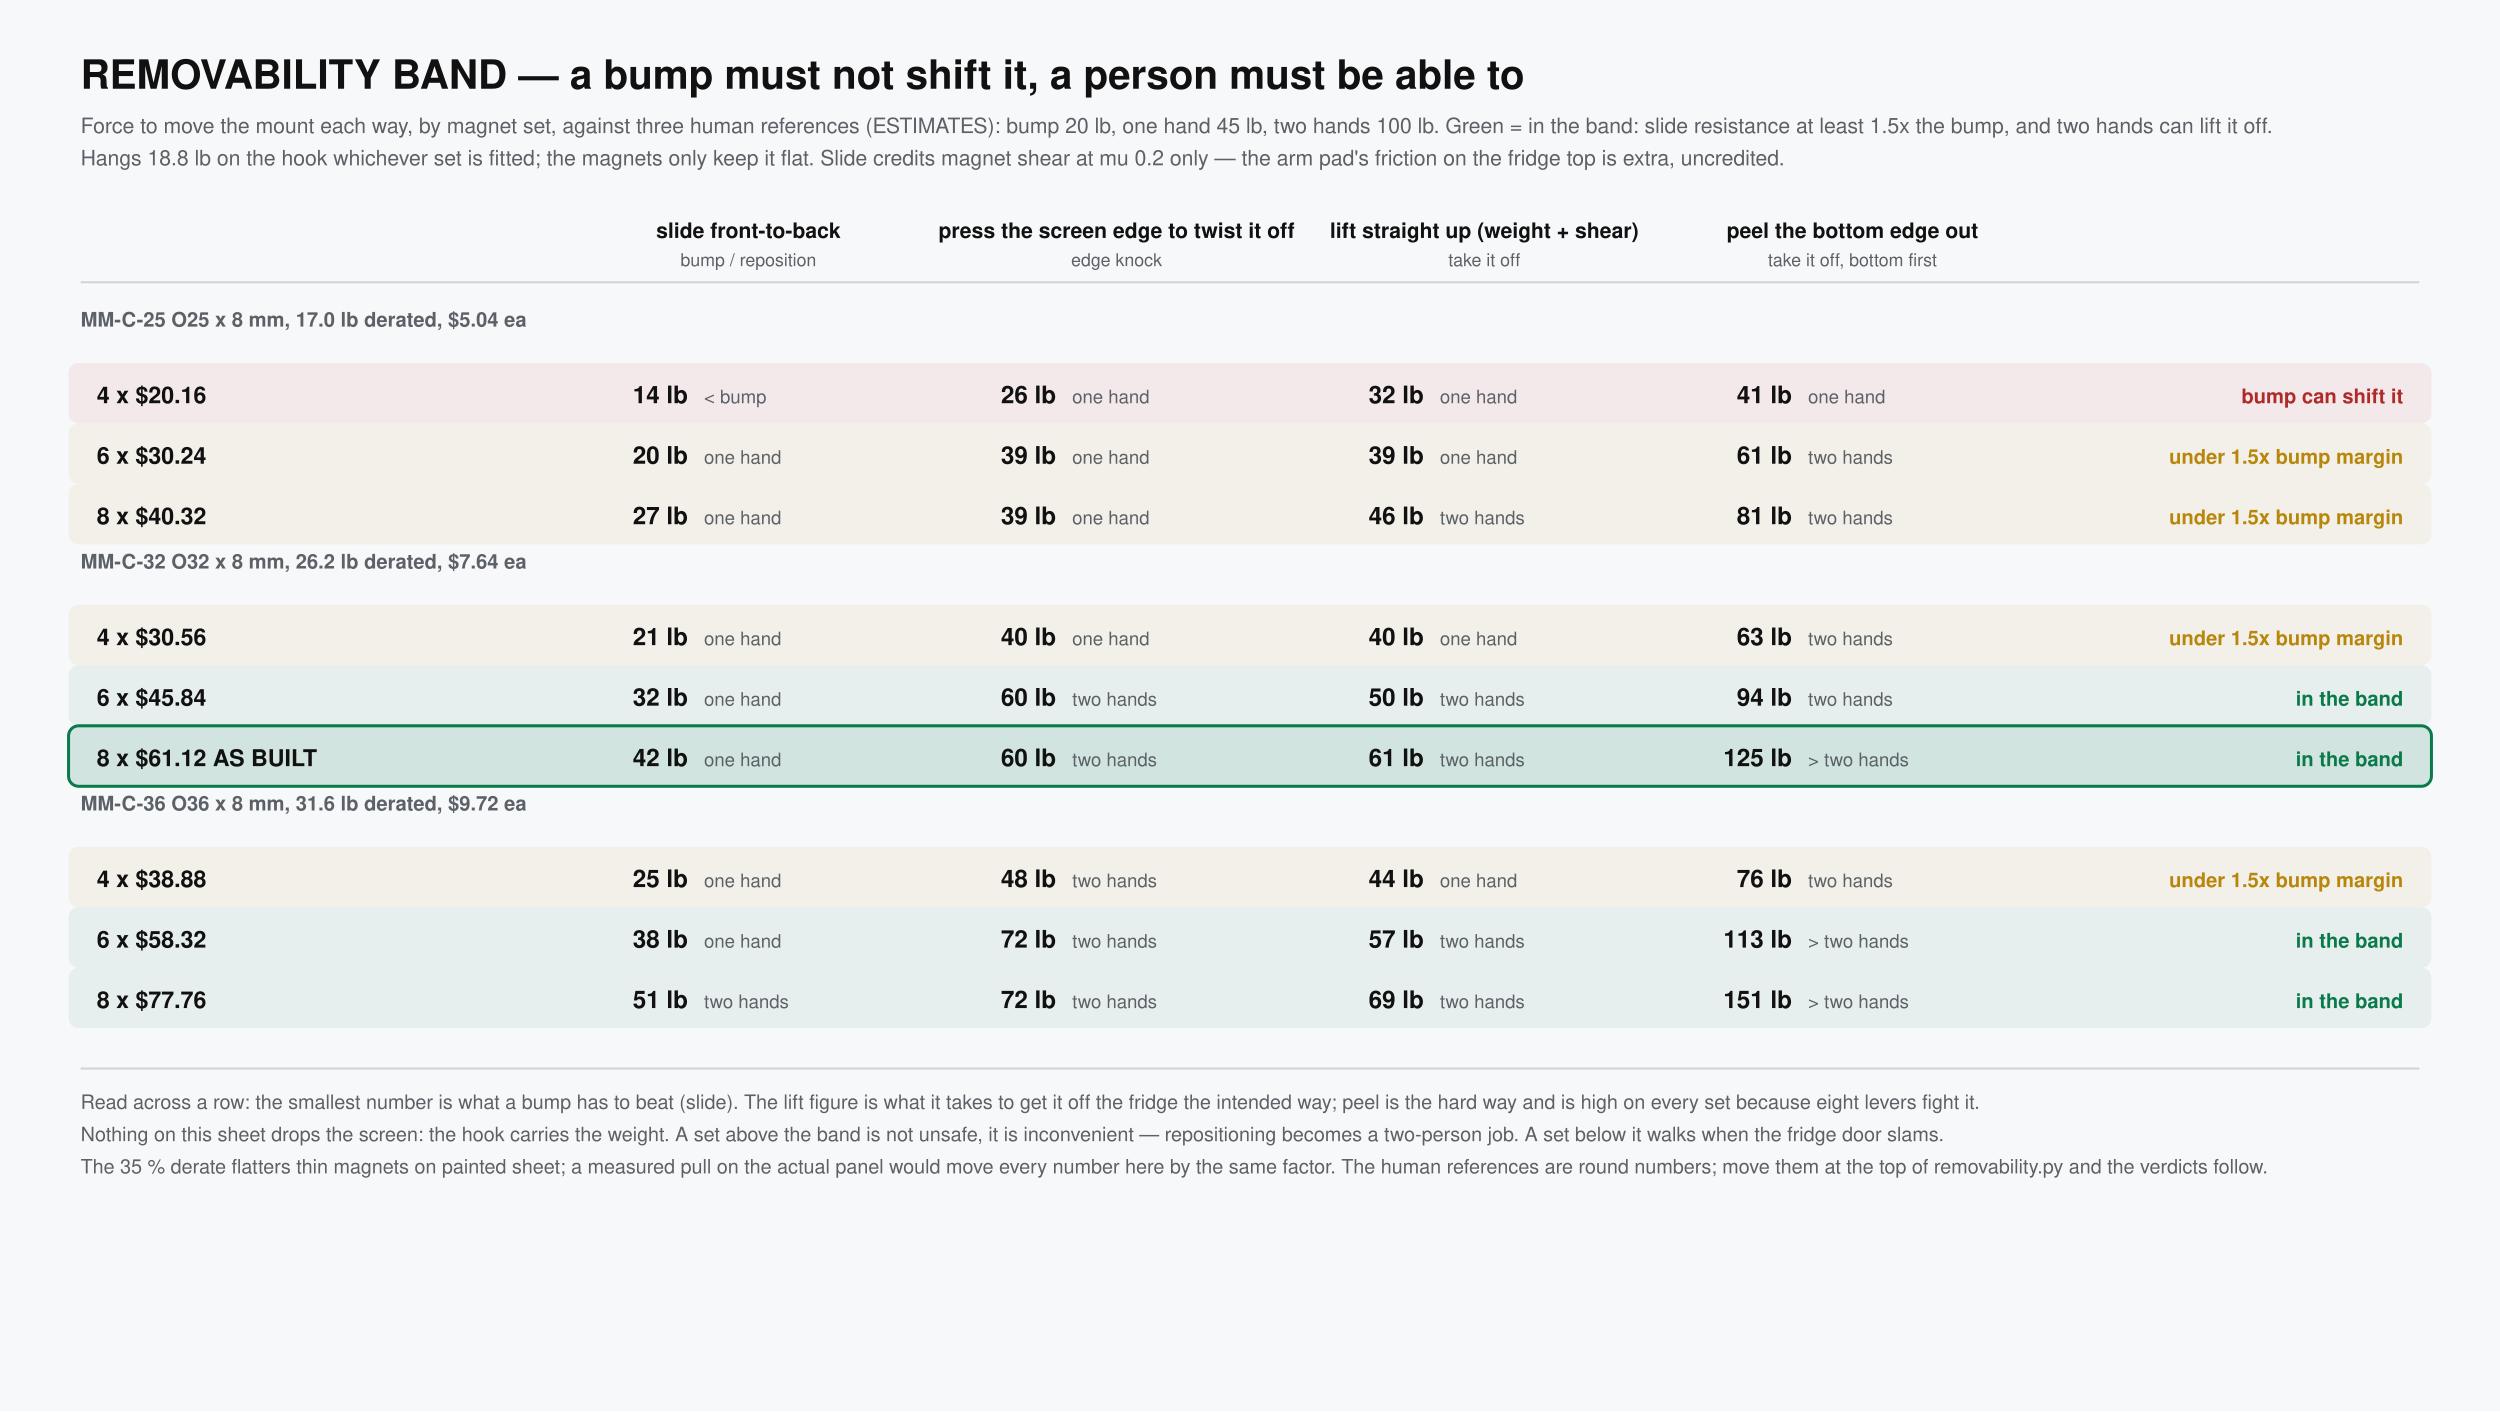
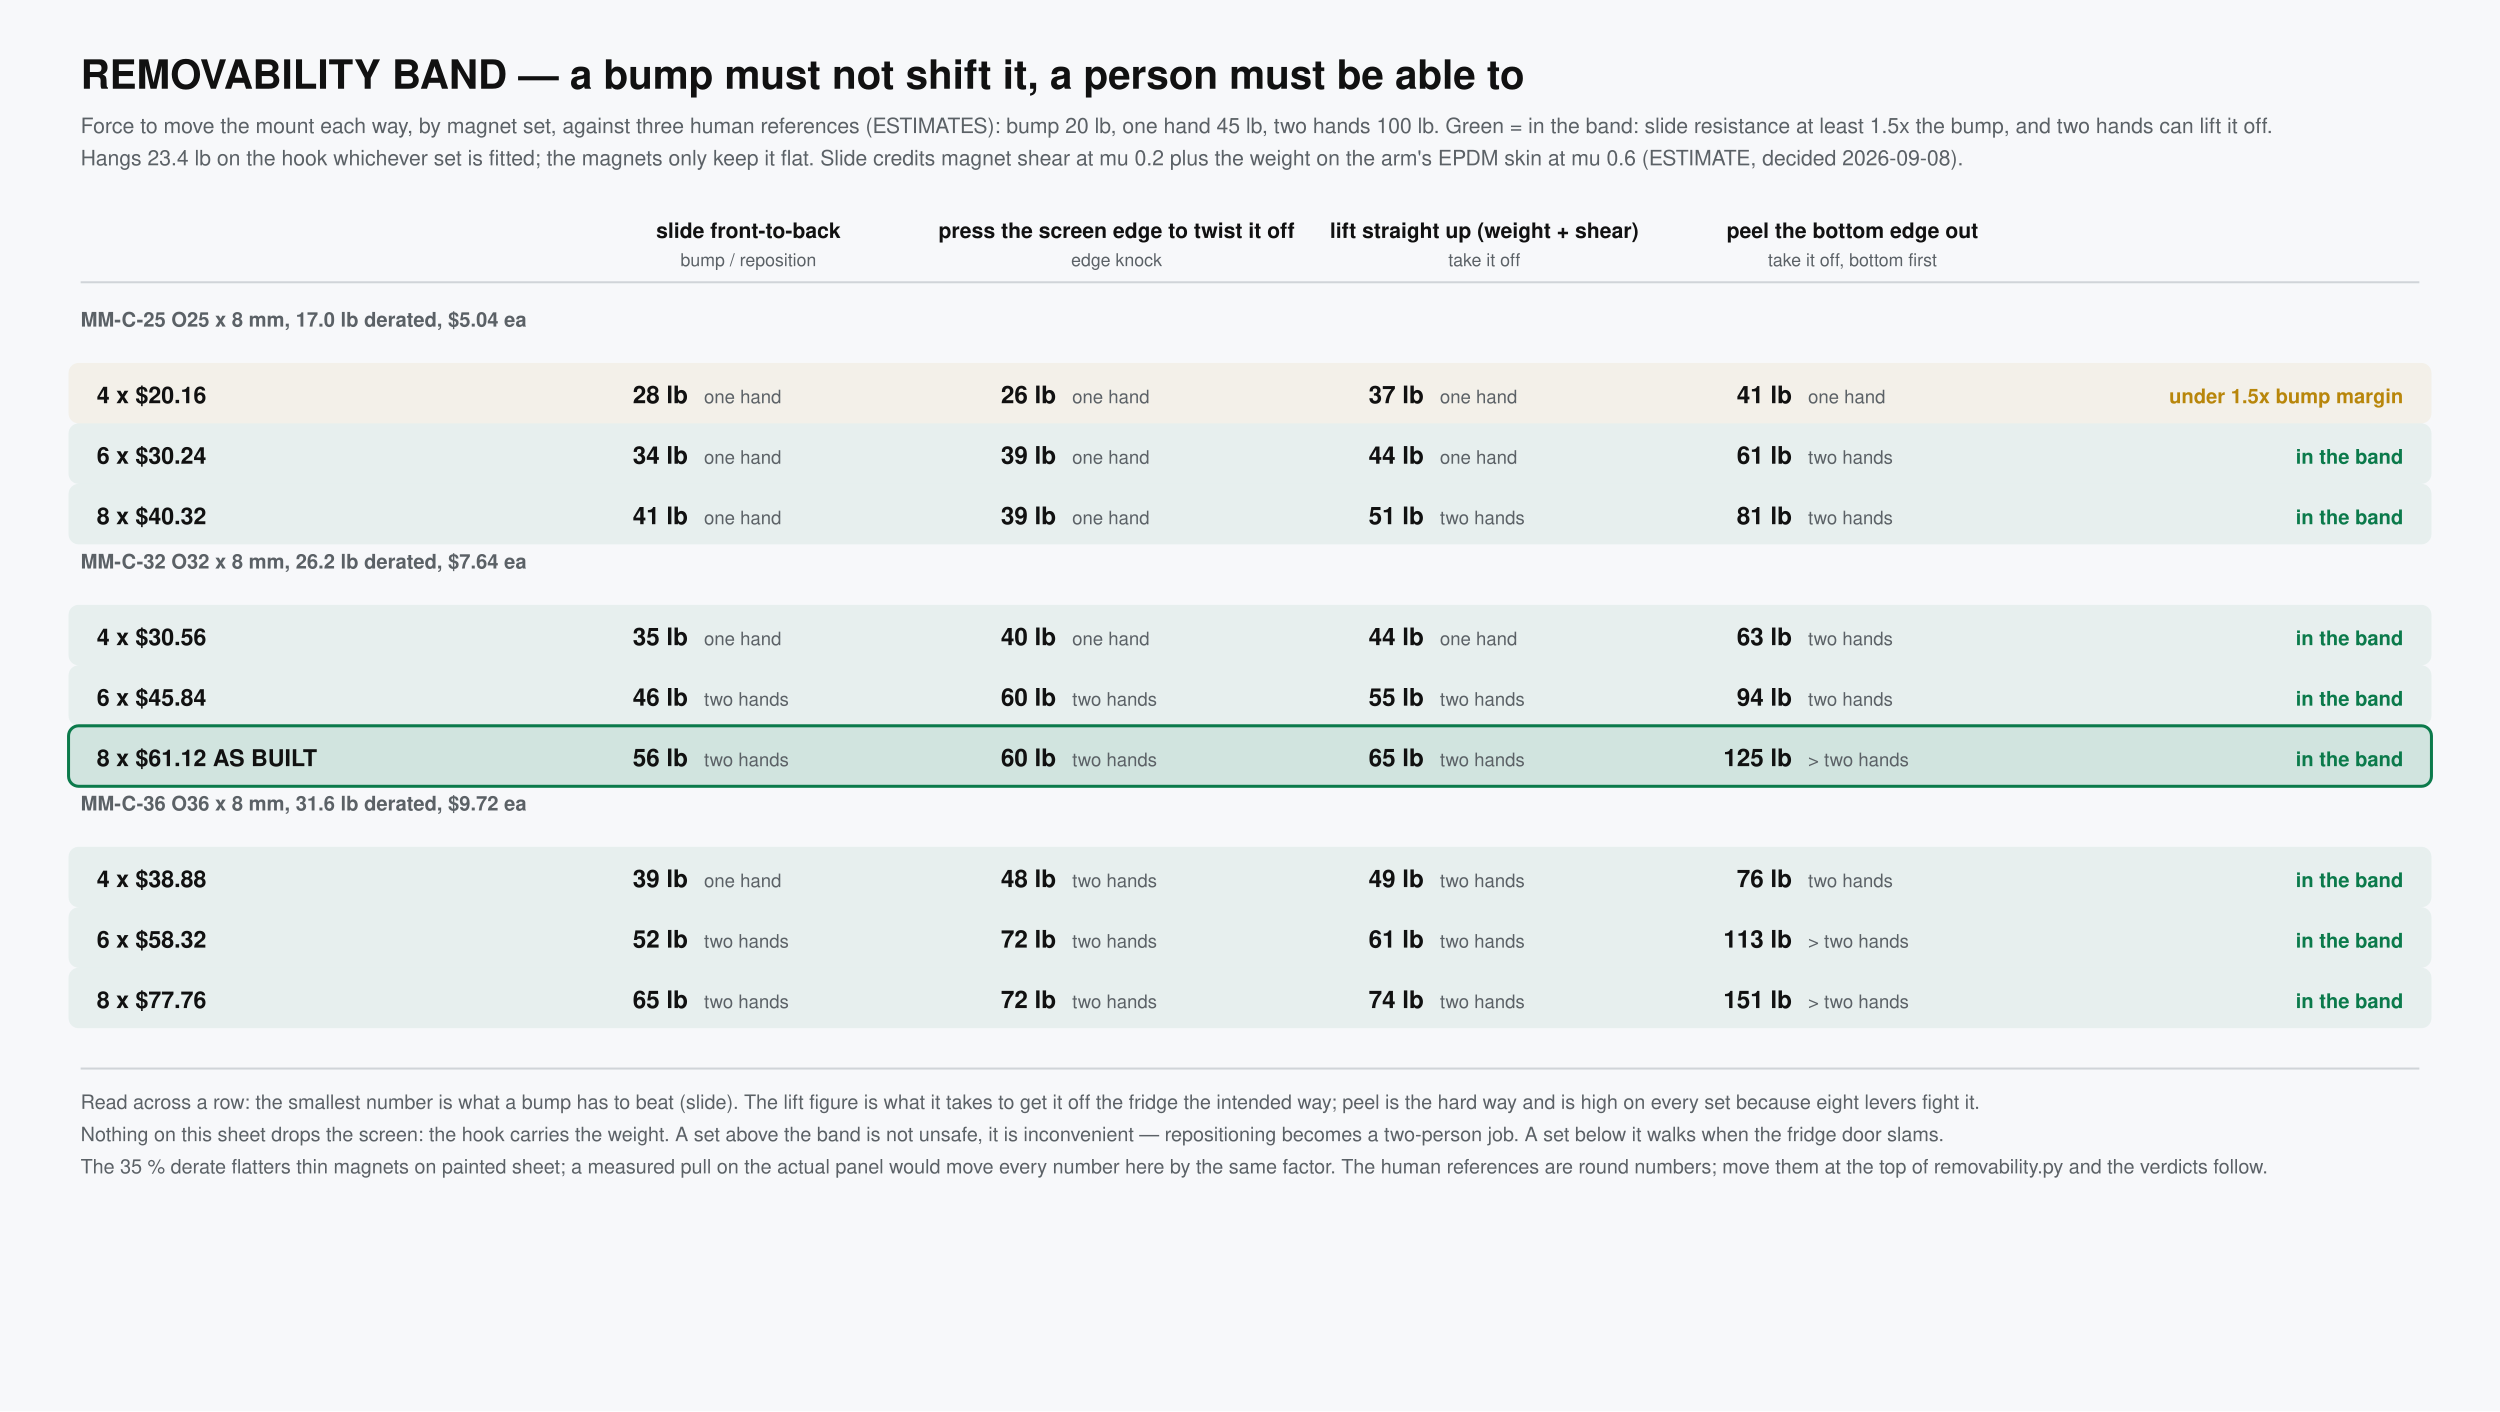
<svg xmlns="http://www.w3.org/2000/svg" width="1240" height="700" viewBox="0 0 1240 700">
  <rect width="1240" height="700" fill="#f7f8fa" />
  <text x="40.0" y="44.0" font-family="Helvetica, Arial, sans-serif" font-size="20" text-anchor="start" fill="#111" font-weight="bold">REMOVABILITY BAND — a bump must not shift it, a person must be able to</text>
  <text x="40.0" y="66.0" font-family="Helvetica, Arial, sans-serif" font-size="10.5" text-anchor="start" fill="#5b6166" font-weight="normal">Force to move the mount each way, by magnet set, against three human references (ESTIMATES): bump 20 lb, one hand 45 lb, two hands 100 lb. Green = in the band: slide resistance at least 1.5x the bump, and two hands can lift it off.</text>
-   <text x="40.0" y="82.0" font-family="Helvetica, Arial, sans-serif" font-size="10.5" text-anchor="start" fill="#5b6166" font-weight="normal">Hangs 18.8 lb on the hook whichever set is fitted; the magnets only keep it flat. Slide credits magnet shear at mu 0.2 only — the arm pad's friction on the fridge top is extra, uncredited.</text>
+   <text x="40.0" y="82.0" font-family="Helvetica, Arial, sans-serif" font-size="10.5" text-anchor="start" fill="#5b6166" font-weight="normal">Hangs 23.4 lb on the hook whichever set is fitted; the magnets only keep it flat. Slide credits magnet shear at mu 0.2 plus the weight on the arm's EPDM skin at mu 0.6 (ESTIMATE, decided 2026-09-08).</text>
  <text x="371.2" y="118.0" font-family="Helvetica, Arial, sans-serif" font-size="10.5" text-anchor="middle" fill="#111" font-weight="bold">slide front-to-back</text>
  <text x="371.2" y="132.0" font-family="Helvetica, Arial, sans-serif" font-size="8.8" text-anchor="middle" fill="#5b6166" font-weight="normal">bump / reposition</text>
  <text x="553.8" y="118.0" font-family="Helvetica, Arial, sans-serif" font-size="10.5" text-anchor="middle" fill="#111" font-weight="bold">press the screen edge to twist it off</text>
  <text x="553.8" y="132.0" font-family="Helvetica, Arial, sans-serif" font-size="8.8" text-anchor="middle" fill="#5b6166" font-weight="normal">edge knock</text>
  <text x="736.2" y="118.0" font-family="Helvetica, Arial, sans-serif" font-size="10.5" text-anchor="middle" fill="#111" font-weight="bold">lift straight up (weight + shear)</text>
  <text x="736.2" y="132.0" font-family="Helvetica, Arial, sans-serif" font-size="8.8" text-anchor="middle" fill="#5b6166" font-weight="normal">take it off</text>
  <text x="918.8" y="118.0" font-family="Helvetica, Arial, sans-serif" font-size="10.5" text-anchor="middle" fill="#111" font-weight="bold">peel the bottom edge out</text>
  <text x="918.8" y="132.0" font-family="Helvetica, Arial, sans-serif" font-size="8.8" text-anchor="middle" fill="#5b6166" font-weight="normal">take it off, bottom first</text>
  <line x1="40" y1="140" x2="1200" y2="140" stroke="#d0d4d8" />
  <text x="40.0" y="162.0" font-family="Helvetica, Arial, sans-serif" font-size="10" text-anchor="start" fill="#5b6166" font-weight="bold">MM-C-25  O25 x 8 mm, 17.0 lb derated, $5.04 ea</text>
-   <rect x="34" y="180" width="1172" height="30" rx="5" fill="#b02a2a" fill-opacity="0.07" />
+   <rect x="34" y="180" width="1172" height="30" rx="5" fill="#b8860b" fill-opacity="0.07" />
  <text x="48.0" y="200.0" font-family="Helvetica, Arial, sans-serif" font-size="11.5" text-anchor="start" fill="#111" font-weight="bold">4 x  $20.16</text>
-   <text x="341.2" y="200.0" font-family="Helvetica, Arial, sans-serif" font-size="12" text-anchor="end" fill="#111" font-weight="bold">14 lb</text>
-   <text x="349.2" y="200.0" font-family="Helvetica, Arial, sans-serif" font-size="9.2" text-anchor="start" fill="#5b6166" font-weight="normal">&lt; bump</text>
+   <text x="341.2" y="200.0" font-family="Helvetica, Arial, sans-serif" font-size="12" text-anchor="end" fill="#111" font-weight="bold">28 lb</text>
+   <text x="349.2" y="200.0" font-family="Helvetica, Arial, sans-serif" font-size="9.2" text-anchor="start" fill="#5b6166" font-weight="normal">one hand</text>
  <text x="523.8" y="200.0" font-family="Helvetica, Arial, sans-serif" font-size="12" text-anchor="end" fill="#111" font-weight="bold">26 lb</text>
  <text x="531.8" y="200.0" font-family="Helvetica, Arial, sans-serif" font-size="9.2" text-anchor="start" fill="#5b6166" font-weight="normal">one hand</text>
-   <text x="706.2" y="200.0" font-family="Helvetica, Arial, sans-serif" font-size="12" text-anchor="end" fill="#111" font-weight="bold">32 lb</text>
+   <text x="706.2" y="200.0" font-family="Helvetica, Arial, sans-serif" font-size="12" text-anchor="end" fill="#111" font-weight="bold">37 lb</text>
  <text x="714.2" y="200.0" font-family="Helvetica, Arial, sans-serif" font-size="9.2" text-anchor="start" fill="#5b6166" font-weight="normal">one hand</text>
  <text x="888.8" y="200.0" font-family="Helvetica, Arial, sans-serif" font-size="12" text-anchor="end" fill="#111" font-weight="bold">41 lb</text>
  <text x="896.8" y="200.0" font-family="Helvetica, Arial, sans-serif" font-size="9.2" text-anchor="start" fill="#5b6166" font-weight="normal">one hand</text>
-   <text x="1192.0" y="200.0" font-family="Helvetica, Arial, sans-serif" font-size="10" text-anchor="end" fill="#b02a2a" font-weight="bold">bump can shift it</text>
-   <rect x="34" y="210" width="1172" height="30" rx="5" fill="#b8860b" fill-opacity="0.07" />
+   <text x="1192.0" y="200.0" font-family="Helvetica, Arial, sans-serif" font-size="10" text-anchor="end" fill="#b8860b" font-weight="bold">under 1.5x bump margin</text>
+   <rect x="34" y="210" width="1172" height="30" rx="5" fill="#0b7a4b" fill-opacity="0.07" />
  <text x="48.0" y="230.0" font-family="Helvetica, Arial, sans-serif" font-size="11.5" text-anchor="start" fill="#111" font-weight="bold">6 x  $30.24</text>
-   <text x="341.2" y="230.0" font-family="Helvetica, Arial, sans-serif" font-size="12" text-anchor="end" fill="#111" font-weight="bold">20 lb</text>
+   <text x="341.2" y="230.0" font-family="Helvetica, Arial, sans-serif" font-size="12" text-anchor="end" fill="#111" font-weight="bold">34 lb</text>
  <text x="349.2" y="230.0" font-family="Helvetica, Arial, sans-serif" font-size="9.2" text-anchor="start" fill="#5b6166" font-weight="normal">one hand</text>
  <text x="523.8" y="230.0" font-family="Helvetica, Arial, sans-serif" font-size="12" text-anchor="end" fill="#111" font-weight="bold">39 lb</text>
  <text x="531.8" y="230.0" font-family="Helvetica, Arial, sans-serif" font-size="9.2" text-anchor="start" fill="#5b6166" font-weight="normal">one hand</text>
-   <text x="706.2" y="230.0" font-family="Helvetica, Arial, sans-serif" font-size="12" text-anchor="end" fill="#111" font-weight="bold">39 lb</text>
+   <text x="706.2" y="230.0" font-family="Helvetica, Arial, sans-serif" font-size="12" text-anchor="end" fill="#111" font-weight="bold">44 lb</text>
  <text x="714.2" y="230.0" font-family="Helvetica, Arial, sans-serif" font-size="9.2" text-anchor="start" fill="#5b6166" font-weight="normal">one hand</text>
  <text x="888.8" y="230.0" font-family="Helvetica, Arial, sans-serif" font-size="12" text-anchor="end" fill="#111" font-weight="bold">61 lb</text>
  <text x="896.8" y="230.0" font-family="Helvetica, Arial, sans-serif" font-size="9.2" text-anchor="start" fill="#5b6166" font-weight="normal">two hands</text>
-   <text x="1192.0" y="230.0" font-family="Helvetica, Arial, sans-serif" font-size="10" text-anchor="end" fill="#b8860b" font-weight="bold">under 1.5x bump margin</text>
-   <rect x="34" y="240" width="1172" height="30" rx="5" fill="#b8860b" fill-opacity="0.07" />
+   <text x="1192.0" y="230.0" font-family="Helvetica, Arial, sans-serif" font-size="10" text-anchor="end" fill="#0b7a4b" font-weight="bold">in the band</text>
+   <rect x="34" y="240" width="1172" height="30" rx="5" fill="#0b7a4b" fill-opacity="0.07" />
  <text x="48.0" y="260.0" font-family="Helvetica, Arial, sans-serif" font-size="11.5" text-anchor="start" fill="#111" font-weight="bold">8 x  $40.32</text>
-   <text x="341.2" y="260.0" font-family="Helvetica, Arial, sans-serif" font-size="12" text-anchor="end" fill="#111" font-weight="bold">27 lb</text>
+   <text x="341.2" y="260.0" font-family="Helvetica, Arial, sans-serif" font-size="12" text-anchor="end" fill="#111" font-weight="bold">41 lb</text>
  <text x="349.2" y="260.0" font-family="Helvetica, Arial, sans-serif" font-size="9.2" text-anchor="start" fill="#5b6166" font-weight="normal">one hand</text>
  <text x="523.8" y="260.0" font-family="Helvetica, Arial, sans-serif" font-size="12" text-anchor="end" fill="#111" font-weight="bold">39 lb</text>
  <text x="531.8" y="260.0" font-family="Helvetica, Arial, sans-serif" font-size="9.2" text-anchor="start" fill="#5b6166" font-weight="normal">one hand</text>
-   <text x="706.2" y="260.0" font-family="Helvetica, Arial, sans-serif" font-size="12" text-anchor="end" fill="#111" font-weight="bold">46 lb</text>
+   <text x="706.2" y="260.0" font-family="Helvetica, Arial, sans-serif" font-size="12" text-anchor="end" fill="#111" font-weight="bold">51 lb</text>
  <text x="714.2" y="260.0" font-family="Helvetica, Arial, sans-serif" font-size="9.2" text-anchor="start" fill="#5b6166" font-weight="normal">two hands</text>
  <text x="888.8" y="260.0" font-family="Helvetica, Arial, sans-serif" font-size="12" text-anchor="end" fill="#111" font-weight="bold">81 lb</text>
  <text x="896.8" y="260.0" font-family="Helvetica, Arial, sans-serif" font-size="9.2" text-anchor="start" fill="#5b6166" font-weight="normal">two hands</text>
-   <text x="1192.0" y="260.0" font-family="Helvetica, Arial, sans-serif" font-size="10" text-anchor="end" fill="#b8860b" font-weight="bold">under 1.5x bump margin</text>
+   <text x="1192.0" y="260.0" font-family="Helvetica, Arial, sans-serif" font-size="10" text-anchor="end" fill="#0b7a4b" font-weight="bold">in the band</text>
  <text x="40.0" y="282.0" font-family="Helvetica, Arial, sans-serif" font-size="10" text-anchor="start" fill="#5b6166" font-weight="bold">MM-C-32  O32 x 8 mm, 26.2 lb derated, $7.64 ea</text>
-   <rect x="34" y="300" width="1172" height="30" rx="5" fill="#b8860b" fill-opacity="0.07" />
+   <rect x="34" y="300" width="1172" height="30" rx="5" fill="#0b7a4b" fill-opacity="0.07" />
  <text x="48.0" y="320.0" font-family="Helvetica, Arial, sans-serif" font-size="11.5" text-anchor="start" fill="#111" font-weight="bold">4 x  $30.56</text>
-   <text x="341.2" y="320.0" font-family="Helvetica, Arial, sans-serif" font-size="12" text-anchor="end" fill="#111" font-weight="bold">21 lb</text>
+   <text x="341.2" y="320.0" font-family="Helvetica, Arial, sans-serif" font-size="12" text-anchor="end" fill="#111" font-weight="bold">35 lb</text>
  <text x="349.2" y="320.0" font-family="Helvetica, Arial, sans-serif" font-size="9.2" text-anchor="start" fill="#5b6166" font-weight="normal">one hand</text>
  <text x="523.8" y="320.0" font-family="Helvetica, Arial, sans-serif" font-size="12" text-anchor="end" fill="#111" font-weight="bold">40 lb</text>
  <text x="531.8" y="320.0" font-family="Helvetica, Arial, sans-serif" font-size="9.2" text-anchor="start" fill="#5b6166" font-weight="normal">one hand</text>
-   <text x="706.2" y="320.0" font-family="Helvetica, Arial, sans-serif" font-size="12" text-anchor="end" fill="#111" font-weight="bold">40 lb</text>
+   <text x="706.2" y="320.0" font-family="Helvetica, Arial, sans-serif" font-size="12" text-anchor="end" fill="#111" font-weight="bold">44 lb</text>
  <text x="714.2" y="320.0" font-family="Helvetica, Arial, sans-serif" font-size="9.2" text-anchor="start" fill="#5b6166" font-weight="normal">one hand</text>
  <text x="888.8" y="320.0" font-family="Helvetica, Arial, sans-serif" font-size="12" text-anchor="end" fill="#111" font-weight="bold">63 lb</text>
  <text x="896.8" y="320.0" font-family="Helvetica, Arial, sans-serif" font-size="9.2" text-anchor="start" fill="#5b6166" font-weight="normal">two hands</text>
-   <text x="1192.0" y="320.0" font-family="Helvetica, Arial, sans-serif" font-size="10" text-anchor="end" fill="#b8860b" font-weight="bold">under 1.5x bump margin</text>
+   <text x="1192.0" y="320.0" font-family="Helvetica, Arial, sans-serif" font-size="10" text-anchor="end" fill="#0b7a4b" font-weight="bold">in the band</text>
  <rect x="34" y="330" width="1172" height="30" rx="5" fill="#0b7a4b" fill-opacity="0.07" />
  <text x="48.0" y="350.0" font-family="Helvetica, Arial, sans-serif" font-size="11.5" text-anchor="start" fill="#111" font-weight="bold">6 x  $45.84</text>
-   <text x="341.2" y="350.0" font-family="Helvetica, Arial, sans-serif" font-size="12" text-anchor="end" fill="#111" font-weight="bold">32 lb</text>
-   <text x="349.2" y="350.0" font-family="Helvetica, Arial, sans-serif" font-size="9.2" text-anchor="start" fill="#5b6166" font-weight="normal">one hand</text>
+   <text x="341.2" y="350.0" font-family="Helvetica, Arial, sans-serif" font-size="12" text-anchor="end" fill="#111" font-weight="bold">46 lb</text>
+   <text x="349.2" y="350.0" font-family="Helvetica, Arial, sans-serif" font-size="9.2" text-anchor="start" fill="#5b6166" font-weight="normal">two hands</text>
  <text x="523.8" y="350.0" font-family="Helvetica, Arial, sans-serif" font-size="12" text-anchor="end" fill="#111" font-weight="bold">60 lb</text>
  <text x="531.8" y="350.0" font-family="Helvetica, Arial, sans-serif" font-size="9.2" text-anchor="start" fill="#5b6166" font-weight="normal">two hands</text>
-   <text x="706.2" y="350.0" font-family="Helvetica, Arial, sans-serif" font-size="12" text-anchor="end" fill="#111" font-weight="bold">50 lb</text>
+   <text x="706.2" y="350.0" font-family="Helvetica, Arial, sans-serif" font-size="12" text-anchor="end" fill="#111" font-weight="bold">55 lb</text>
  <text x="714.2" y="350.0" font-family="Helvetica, Arial, sans-serif" font-size="9.2" text-anchor="start" fill="#5b6166" font-weight="normal">two hands</text>
  <text x="888.8" y="350.0" font-family="Helvetica, Arial, sans-serif" font-size="12" text-anchor="end" fill="#111" font-weight="bold">94 lb</text>
  <text x="896.8" y="350.0" font-family="Helvetica, Arial, sans-serif" font-size="9.2" text-anchor="start" fill="#5b6166" font-weight="normal">two hands</text>
  <text x="1192.0" y="350.0" font-family="Helvetica, Arial, sans-serif" font-size="10" text-anchor="end" fill="#0b7a4b" font-weight="bold">in the band</text>
  <rect x="34" y="360" width="1172" height="30" rx="5" fill="#0b7a4b" fill-opacity="0.16" stroke="#0b7a4b" stroke-width="1.5" />
  <text x="48.0" y="380.0" font-family="Helvetica, Arial, sans-serif" font-size="11.5" text-anchor="start" fill="#111" font-weight="bold">8 x  $61.12   AS BUILT</text>
-   <text x="341.2" y="380.0" font-family="Helvetica, Arial, sans-serif" font-size="12" text-anchor="end" fill="#111" font-weight="bold">42 lb</text>
-   <text x="349.2" y="380.0" font-family="Helvetica, Arial, sans-serif" font-size="9.2" text-anchor="start" fill="#5b6166" font-weight="normal">one hand</text>
+   <text x="341.2" y="380.0" font-family="Helvetica, Arial, sans-serif" font-size="12" text-anchor="end" fill="#111" font-weight="bold">56 lb</text>
+   <text x="349.2" y="380.0" font-family="Helvetica, Arial, sans-serif" font-size="9.2" text-anchor="start" fill="#5b6166" font-weight="normal">two hands</text>
  <text x="523.8" y="380.0" font-family="Helvetica, Arial, sans-serif" font-size="12" text-anchor="end" fill="#111" font-weight="bold">60 lb</text>
  <text x="531.8" y="380.0" font-family="Helvetica, Arial, sans-serif" font-size="9.2" text-anchor="start" fill="#5b6166" font-weight="normal">two hands</text>
-   <text x="706.2" y="380.0" font-family="Helvetica, Arial, sans-serif" font-size="12" text-anchor="end" fill="#111" font-weight="bold">61 lb</text>
+   <text x="706.2" y="380.0" font-family="Helvetica, Arial, sans-serif" font-size="12" text-anchor="end" fill="#111" font-weight="bold">65 lb</text>
  <text x="714.2" y="380.0" font-family="Helvetica, Arial, sans-serif" font-size="9.2" text-anchor="start" fill="#5b6166" font-weight="normal">two hands</text>
  <text x="888.8" y="380.0" font-family="Helvetica, Arial, sans-serif" font-size="12" text-anchor="end" fill="#111" font-weight="bold">125 lb</text>
  <text x="896.8" y="380.0" font-family="Helvetica, Arial, sans-serif" font-size="9.2" text-anchor="start" fill="#5b6166" font-weight="normal">&gt; two hands</text>
  <text x="1192.0" y="380.0" font-family="Helvetica, Arial, sans-serif" font-size="10" text-anchor="end" fill="#0b7a4b" font-weight="bold">in the band</text>
  <text x="40.0" y="402.0" font-family="Helvetica, Arial, sans-serif" font-size="10" text-anchor="start" fill="#5b6166" font-weight="bold">MM-C-36  O36 x 8 mm, 31.6 lb derated, $9.72 ea</text>
-   <rect x="34" y="420" width="1172" height="30" rx="5" fill="#b8860b" fill-opacity="0.07" />
+   <rect x="34" y="420" width="1172" height="30" rx="5" fill="#0b7a4b" fill-opacity="0.07" />
  <text x="48.0" y="440.0" font-family="Helvetica, Arial, sans-serif" font-size="11.5" text-anchor="start" fill="#111" font-weight="bold">4 x  $38.88</text>
-   <text x="341.2" y="440.0" font-family="Helvetica, Arial, sans-serif" font-size="12" text-anchor="end" fill="#111" font-weight="bold">25 lb</text>
+   <text x="341.2" y="440.0" font-family="Helvetica, Arial, sans-serif" font-size="12" text-anchor="end" fill="#111" font-weight="bold">39 lb</text>
  <text x="349.2" y="440.0" font-family="Helvetica, Arial, sans-serif" font-size="9.2" text-anchor="start" fill="#5b6166" font-weight="normal">one hand</text>
  <text x="523.8" y="440.0" font-family="Helvetica, Arial, sans-serif" font-size="12" text-anchor="end" fill="#111" font-weight="bold">48 lb</text>
  <text x="531.8" y="440.0" font-family="Helvetica, Arial, sans-serif" font-size="9.2" text-anchor="start" fill="#5b6166" font-weight="normal">two hands</text>
-   <text x="706.2" y="440.0" font-family="Helvetica, Arial, sans-serif" font-size="12" text-anchor="end" fill="#111" font-weight="bold">44 lb</text>
-   <text x="714.2" y="440.0" font-family="Helvetica, Arial, sans-serif" font-size="9.2" text-anchor="start" fill="#5b6166" font-weight="normal">one hand</text>
+   <text x="706.2" y="440.0" font-family="Helvetica, Arial, sans-serif" font-size="12" text-anchor="end" fill="#111" font-weight="bold">49 lb</text>
+   <text x="714.2" y="440.0" font-family="Helvetica, Arial, sans-serif" font-size="9.2" text-anchor="start" fill="#5b6166" font-weight="normal">two hands</text>
  <text x="888.8" y="440.0" font-family="Helvetica, Arial, sans-serif" font-size="12" text-anchor="end" fill="#111" font-weight="bold">76 lb</text>
  <text x="896.8" y="440.0" font-family="Helvetica, Arial, sans-serif" font-size="9.2" text-anchor="start" fill="#5b6166" font-weight="normal">two hands</text>
-   <text x="1192.0" y="440.0" font-family="Helvetica, Arial, sans-serif" font-size="10" text-anchor="end" fill="#b8860b" font-weight="bold">under 1.5x bump margin</text>
+   <text x="1192.0" y="440.0" font-family="Helvetica, Arial, sans-serif" font-size="10" text-anchor="end" fill="#0b7a4b" font-weight="bold">in the band</text>
  <rect x="34" y="450" width="1172" height="30" rx="5" fill="#0b7a4b" fill-opacity="0.07" />
  <text x="48.0" y="470.0" font-family="Helvetica, Arial, sans-serif" font-size="11.5" text-anchor="start" fill="#111" font-weight="bold">6 x  $58.32</text>
-   <text x="341.2" y="470.0" font-family="Helvetica, Arial, sans-serif" font-size="12" text-anchor="end" fill="#111" font-weight="bold">38 lb</text>
-   <text x="349.2" y="470.0" font-family="Helvetica, Arial, sans-serif" font-size="9.2" text-anchor="start" fill="#5b6166" font-weight="normal">one hand</text>
+   <text x="341.2" y="470.0" font-family="Helvetica, Arial, sans-serif" font-size="12" text-anchor="end" fill="#111" font-weight="bold">52 lb</text>
+   <text x="349.2" y="470.0" font-family="Helvetica, Arial, sans-serif" font-size="9.2" text-anchor="start" fill="#5b6166" font-weight="normal">two hands</text>
  <text x="523.8" y="470.0" font-family="Helvetica, Arial, sans-serif" font-size="12" text-anchor="end" fill="#111" font-weight="bold">72 lb</text>
  <text x="531.8" y="470.0" font-family="Helvetica, Arial, sans-serif" font-size="9.2" text-anchor="start" fill="#5b6166" font-weight="normal">two hands</text>
-   <text x="706.2" y="470.0" font-family="Helvetica, Arial, sans-serif" font-size="12" text-anchor="end" fill="#111" font-weight="bold">57 lb</text>
+   <text x="706.2" y="470.0" font-family="Helvetica, Arial, sans-serif" font-size="12" text-anchor="end" fill="#111" font-weight="bold">61 lb</text>
  <text x="714.2" y="470.0" font-family="Helvetica, Arial, sans-serif" font-size="9.2" text-anchor="start" fill="#5b6166" font-weight="normal">two hands</text>
  <text x="888.8" y="470.0" font-family="Helvetica, Arial, sans-serif" font-size="12" text-anchor="end" fill="#111" font-weight="bold">113 lb</text>
  <text x="896.8" y="470.0" font-family="Helvetica, Arial, sans-serif" font-size="9.2" text-anchor="start" fill="#5b6166" font-weight="normal">&gt; two hands</text>
  <text x="1192.0" y="470.0" font-family="Helvetica, Arial, sans-serif" font-size="10" text-anchor="end" fill="#0b7a4b" font-weight="bold">in the band</text>
  <rect x="34" y="480" width="1172" height="30" rx="5" fill="#0b7a4b" fill-opacity="0.07" />
  <text x="48.0" y="500.0" font-family="Helvetica, Arial, sans-serif" font-size="11.5" text-anchor="start" fill="#111" font-weight="bold">8 x  $77.76</text>
-   <text x="341.2" y="500.0" font-family="Helvetica, Arial, sans-serif" font-size="12" text-anchor="end" fill="#111" font-weight="bold">51 lb</text>
+   <text x="341.2" y="500.0" font-family="Helvetica, Arial, sans-serif" font-size="12" text-anchor="end" fill="#111" font-weight="bold">65 lb</text>
  <text x="349.2" y="500.0" font-family="Helvetica, Arial, sans-serif" font-size="9.2" text-anchor="start" fill="#5b6166" font-weight="normal">two hands</text>
  <text x="523.8" y="500.0" font-family="Helvetica, Arial, sans-serif" font-size="12" text-anchor="end" fill="#111" font-weight="bold">72 lb</text>
  <text x="531.8" y="500.0" font-family="Helvetica, Arial, sans-serif" font-size="9.2" text-anchor="start" fill="#5b6166" font-weight="normal">two hands</text>
-   <text x="706.2" y="500.0" font-family="Helvetica, Arial, sans-serif" font-size="12" text-anchor="end" fill="#111" font-weight="bold">69 lb</text>
+   <text x="706.2" y="500.0" font-family="Helvetica, Arial, sans-serif" font-size="12" text-anchor="end" fill="#111" font-weight="bold">74 lb</text>
  <text x="714.2" y="500.0" font-family="Helvetica, Arial, sans-serif" font-size="9.2" text-anchor="start" fill="#5b6166" font-weight="normal">two hands</text>
  <text x="888.8" y="500.0" font-family="Helvetica, Arial, sans-serif" font-size="12" text-anchor="end" fill="#111" font-weight="bold">151 lb</text>
  <text x="896.8" y="500.0" font-family="Helvetica, Arial, sans-serif" font-size="9.2" text-anchor="start" fill="#5b6166" font-weight="normal">&gt; two hands</text>
  <text x="1192.0" y="500.0" font-family="Helvetica, Arial, sans-serif" font-size="10" text-anchor="end" fill="#0b7a4b" font-weight="bold">in the band</text>
  <line x1="40" y1="530" x2="1200" y2="530" stroke="#d0d4d8" />
  <text x="40.0" y="550.0" font-family="Helvetica, Arial, sans-serif" font-size="9.8" text-anchor="start" fill="#5b6166" font-weight="normal">Read across a row: the smallest number is what a bump has to beat (slide). The lift figure is what it takes to get it off the fridge the intended way; peel is the hard way and is high on every set because eight levers fight it.</text>
  <text x="40.0" y="566.0" font-family="Helvetica, Arial, sans-serif" font-size="9.8" text-anchor="start" fill="#5b6166" font-weight="normal">Nothing on this sheet drops the screen: the hook carries the weight. A set above the band is not unsafe, it is inconvenient — repositioning becomes a two-person job. A set below it walks when the fridge door slams.</text>
  <text x="40.0" y="582.0" font-family="Helvetica, Arial, sans-serif" font-size="9.8" text-anchor="start" fill="#5b6166" font-weight="normal">The 35 % derate flatters thin magnets on painted sheet; a measured pull on the actual panel would move every number here by the same factor. The human references are round numbers; move them at the top of removability.py and the verdicts follow.</text>
</svg>
